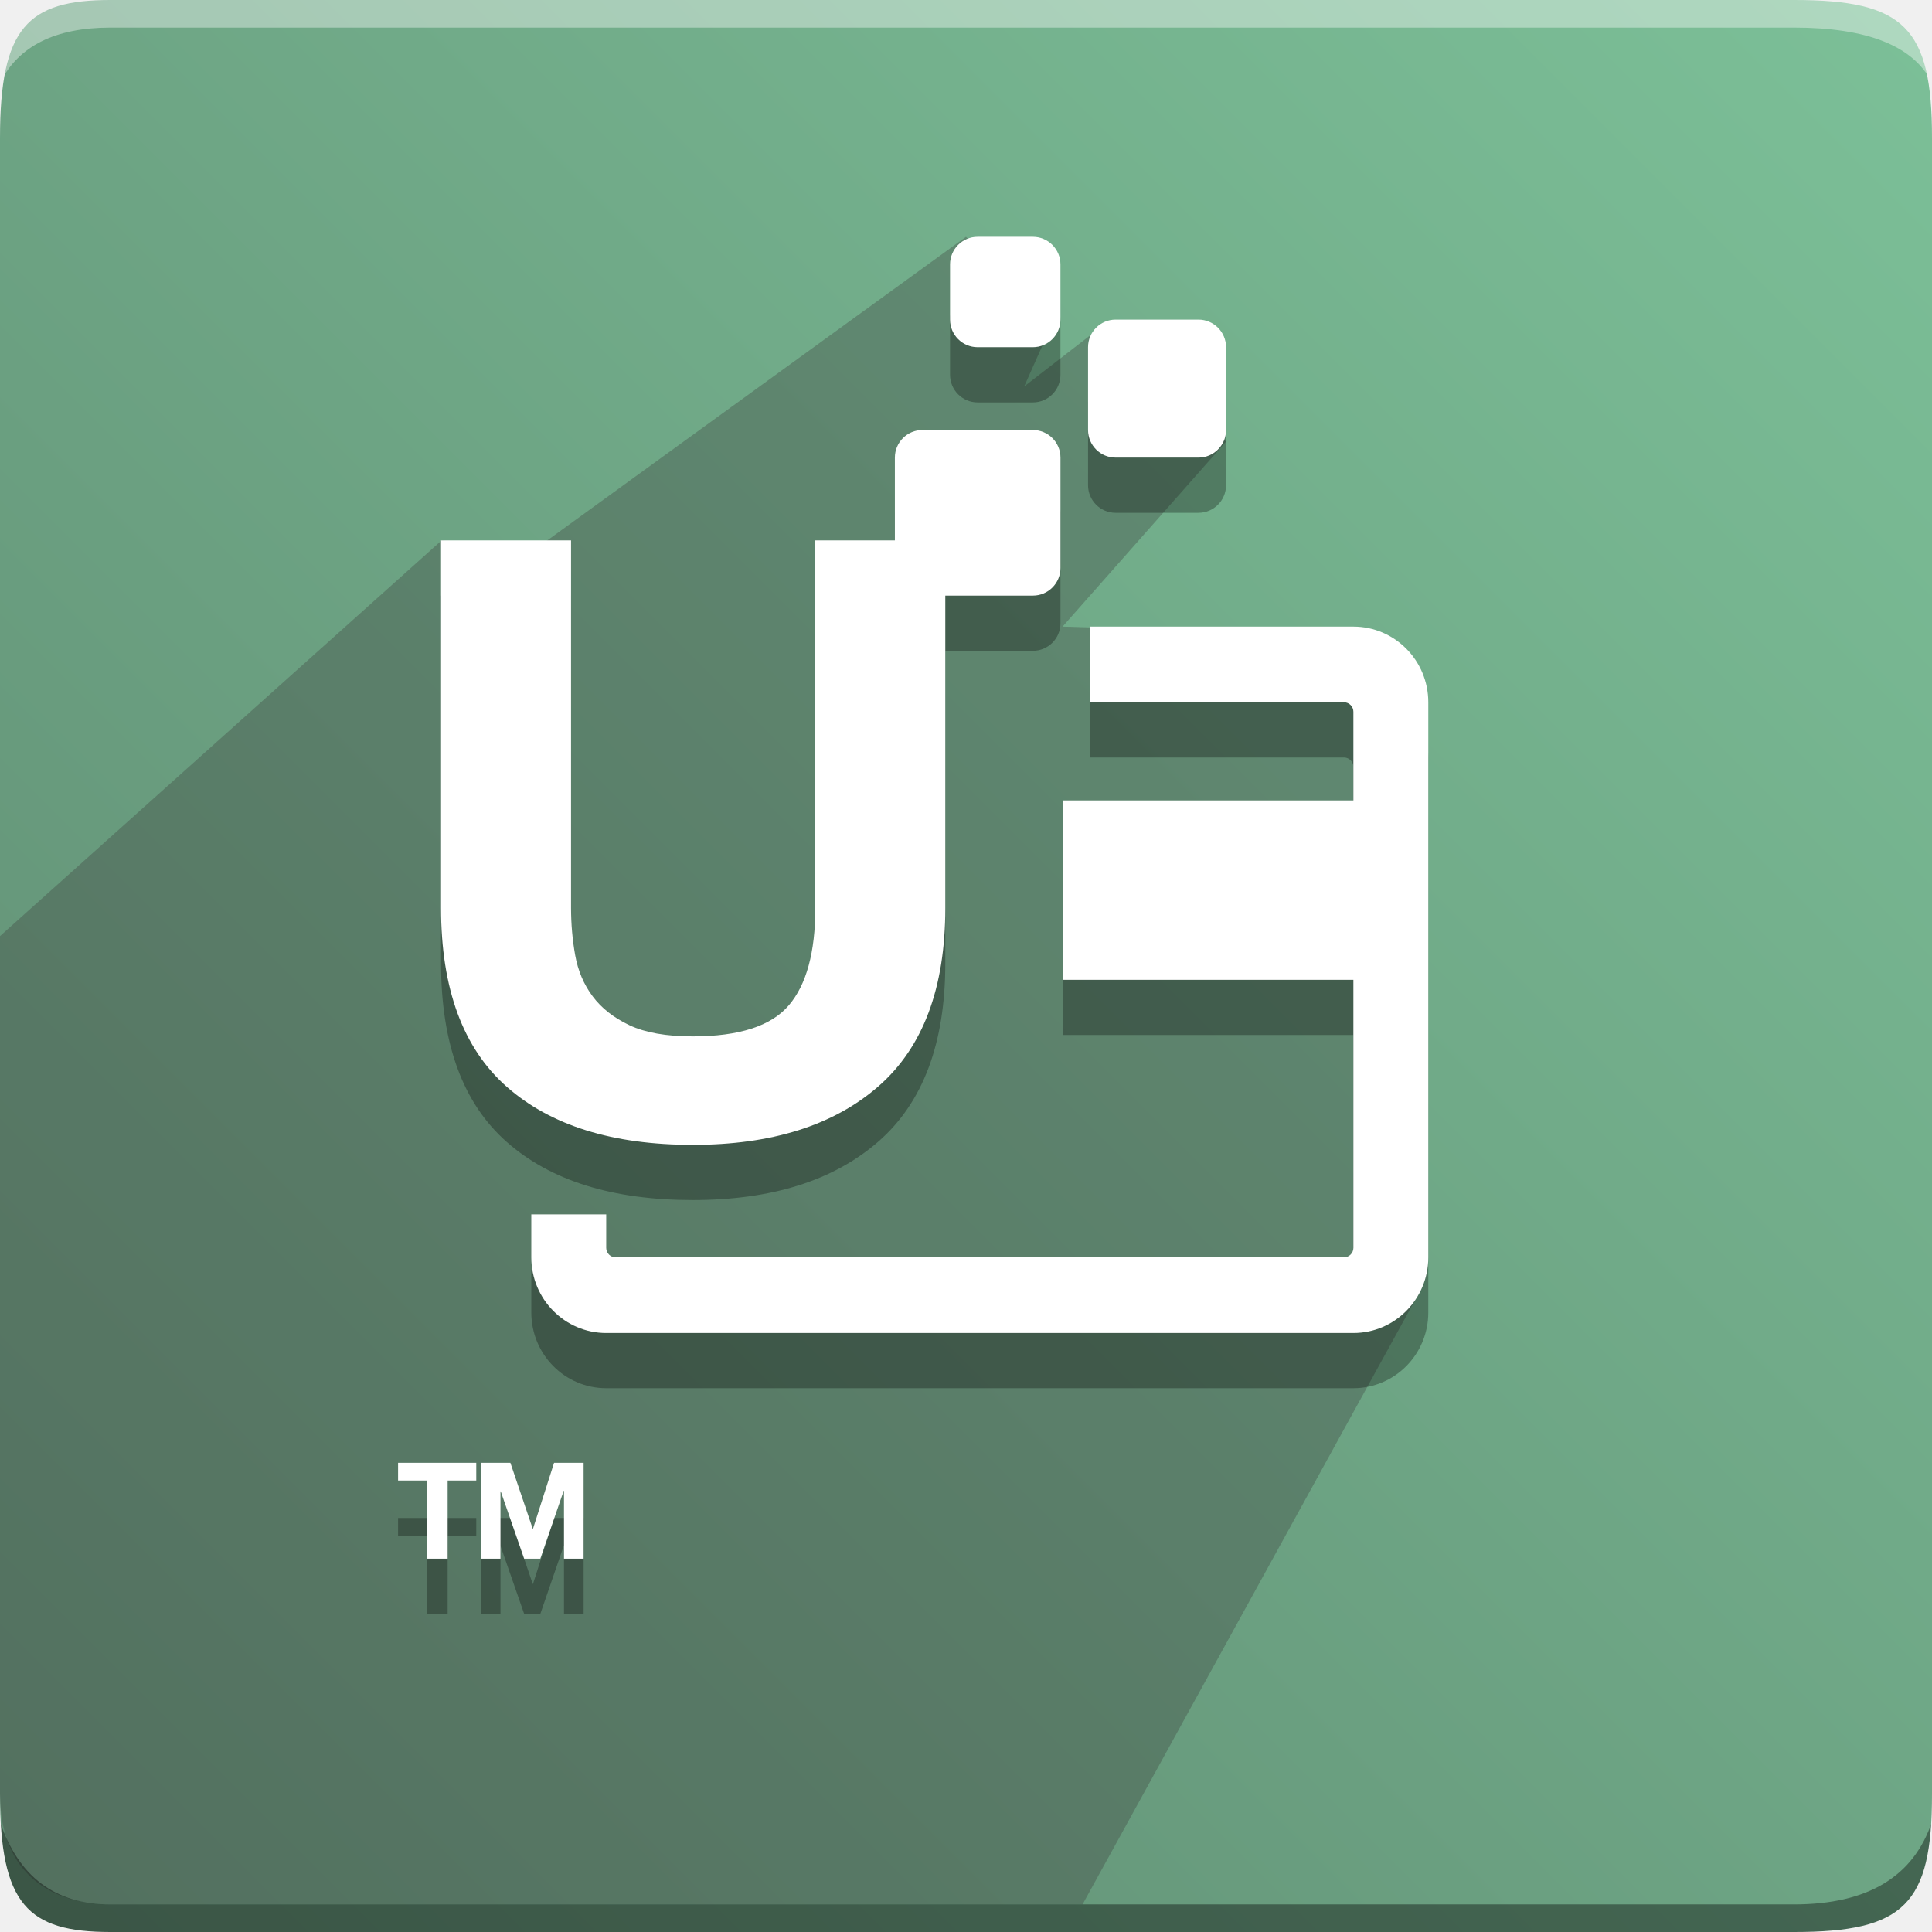
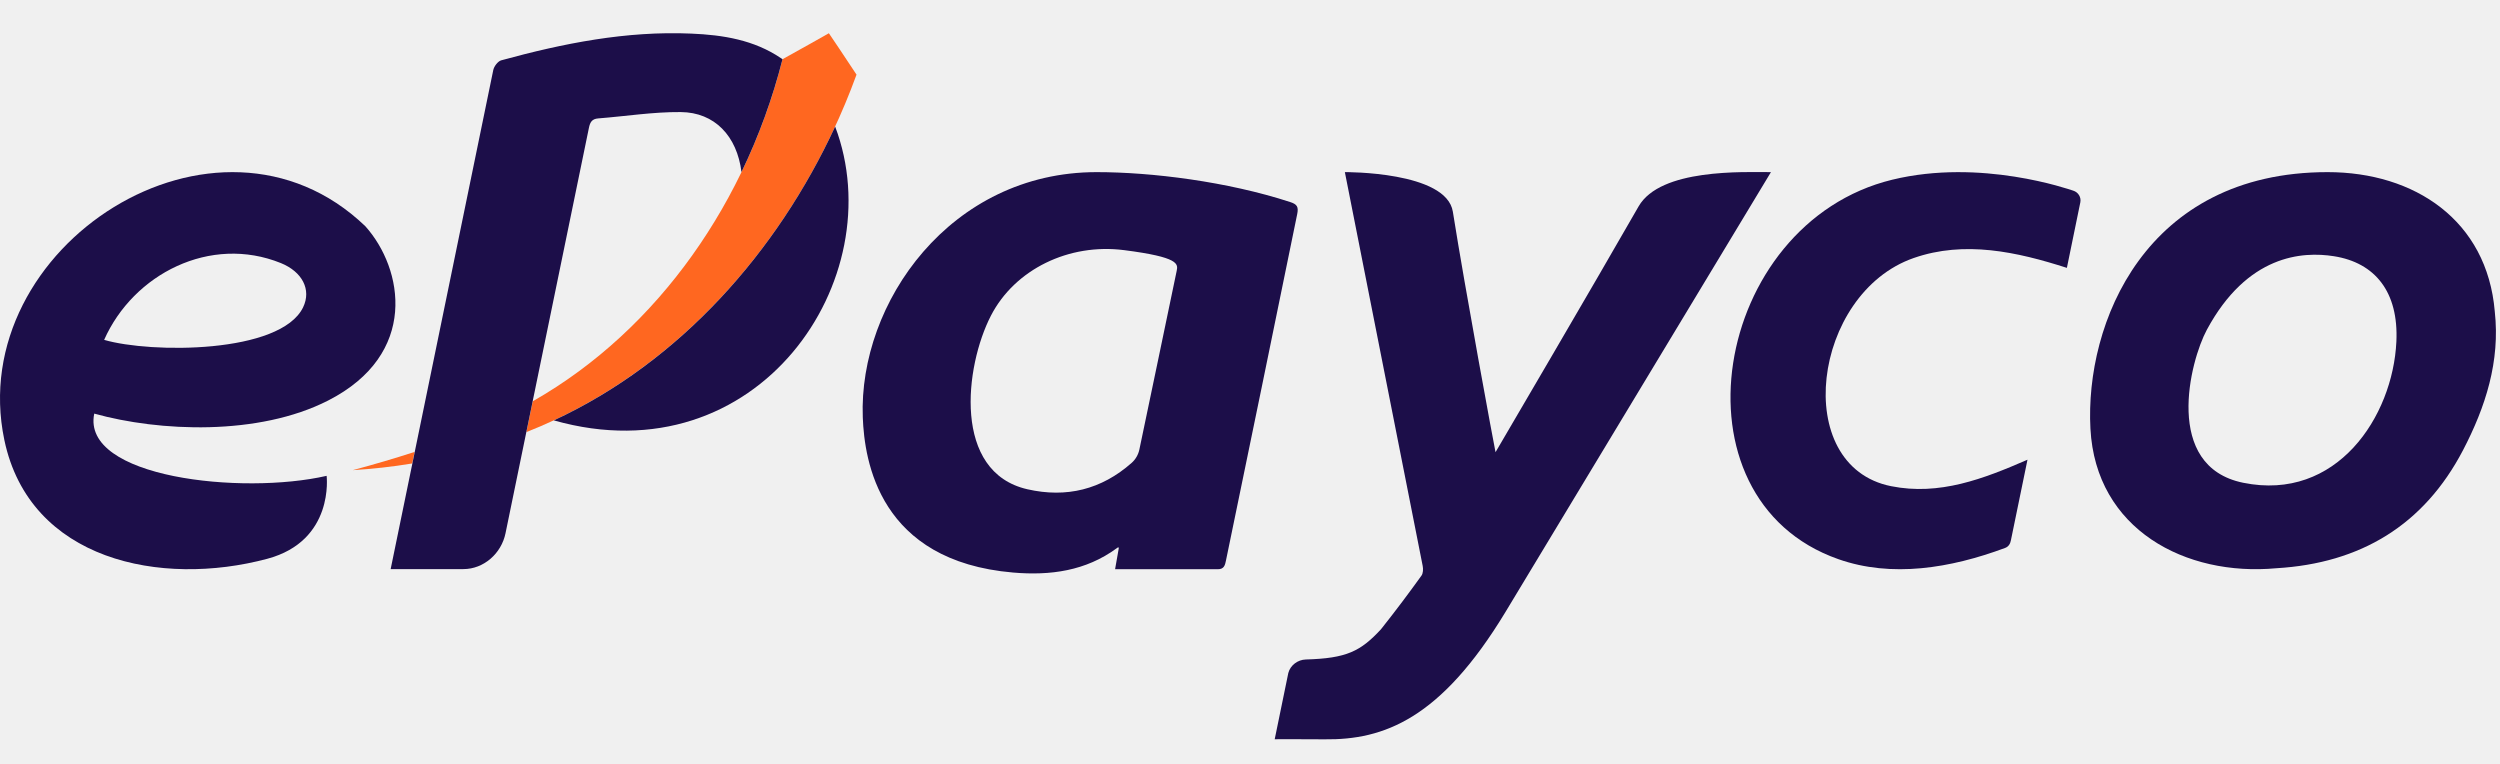
- <svg xmlns="http://www.w3.org/2000/svg" xmlns:xlink="http://www.w3.org/1999/xlink" width="70" height="70">
-   <defs>
-     <path id="a" d="M4 0h61c4 0 5 1 5 5v60c0 4-1 5-5 5H4c-3 0-4-1-4-5V5c0-4 1-5 4-5z" />
-     <linearGradient id="c" x1="100%" x2="0%" y1="0%" y2="100%">
-       <stop offset="0%" stop-color="#7CC098" />
-       <stop offset="100%" stop-color="#5F8A71" />
-     </linearGradient>
-     <path id="d" d="M32.423 21.58v-3a1 1 0 0 1 1-1h4a1 1 0 0 1 1 1v4a1 1 0 0 1-1 1H34.25V34.9c0 2.9-.81 5.055-2.43 6.465-1.62 1.41-3.86 2.115-6.72 2.115-2.9 0-5.145-.7-6.735-2.1-1.59-1.4-2.385-3.56-2.385-6.48V21.58h4.71V34.9c0 .58.05 1.15.15 1.71.1.56.31 1.055.63 1.485.32.43.765.78 1.335 1.05s1.335.405 2.295.405c1.68 0 2.84-.375 3.48-1.125.64-.75.96-1.925.96-3.525V21.58h2.883zM19.25 46h2.714v1.212c0 .188.152.343.339.343h26.394a.342.342 0 0 0 .339-.343V37.5H38.5V31h10.536v-3.212a.342.342 0 0 0-.339-.343H39.5v-2.742h9.536c1.5 0 2.714 1.228 2.714 2.742v20.11c0 1.514-1.213 2.742-2.714 2.742H21.964c-1.5 0-2.714-1.228-2.714-2.742V46zm-3.79 9.642h-1.037V55h2.833v.642h-1.037v2.832h-.76v-2.832zM17.422 55h1.07l.809 2.389h.01L20.075 55h1.07v3.474h-.711v-2.462h-.01l-.847 2.462h-.586l-.848-2.438h-.01v2.438h-.711V55zm23-41.42h3a1 1 0 0 1 1 1v3a1 1 0 0 1-1 1h-3a1 1 0 0 1-1-1v-3a1 1 0 0 1 1-1zm-5-3h2a1 1 0 0 1 1 1v2a1 1 0 0 1-1 1h-2a1 1 0 0 1-1-1v-2a1 1 0 0 1 1-1z" />
-     <path id="e" d="M32.423 19.58v-3a1 1 0 0 1 1-1h4a1 1 0 0 1 1 1v4a1 1 0 0 1-1 1H34.25V32.9c0 2.9-.81 5.055-2.43 6.465-1.62 1.41-3.86 2.115-6.72 2.115-2.9 0-5.145-.7-6.735-2.1-1.59-1.4-2.385-3.56-2.385-6.48V19.58h4.71V32.9c0 .58.05 1.15.15 1.71.1.56.31 1.055.63 1.485.32.43.765.78 1.335 1.05s1.335.405 2.295.405c1.68 0 2.84-.375 3.48-1.125.64-.75.96-1.925.96-3.525V19.58h2.883zM19.25 44h2.714v1.212c0 .188.152.343.339.343h26.394a.342.342 0 0 0 .339-.343V35.5H38.5V29h10.536v-3.212a.342.342 0 0 0-.339-.343H39.5v-2.742h9.536c1.5 0 2.714 1.228 2.714 2.742v20.11c0 1.514-1.213 2.742-2.714 2.742H21.964c-1.5 0-2.714-1.228-2.714-2.742V44zm-3.79 9.642h-1.037V53h2.833v.642h-1.037v2.832h-.76v-2.832zM17.422 53h1.07l.809 2.389h.01L20.075 53h1.07v3.474h-.711v-2.462h-.01l-.847 2.462h-.586l-.848-2.438h-.01v2.438h-.711V53zm23-41.42h3a1 1 0 0 1 1 1v3a1 1 0 0 1-1 1h-3a1 1 0 0 1-1-1v-3a1 1 0 0 1 1-1zm-5-3h2a1 1 0 0 1 1 1v2a1 1 0 0 1-1 1h-2a1 1 0 0 1-1-1v-2a1 1 0 0 1 1-1z" />
-   </defs>
-   <g fill="none" fill-rule="evenodd">
-     <mask id="b" fill="#fff">
-       <use xlink:href="#a" />
-     </mask>
-     <g mask="url(#b)">
-       <path fill="url(#c)" d="M0 0H70V70H0z" />
-       <path fill="#FFF" fill-opacity=".383" d="M4 1h61c2.667 0 4.333.667 5 2V0H0v3c.667-1.333 2-2 4-2z" />
-       <path fill="#393939" d="M4 69c-2 0-4-1-4-4V33.916L16 19.58l3.25.42L35 8.58 38 12l-.89 2 2.584-2 4.729 4-5.923 6.703L48 23l3.576 1.968-.236 22.01L39.224 69H4z" opacity=".324" />
-       <path fill="#000" fill-opacity=".383" d="M4 69h61c2.667 0 4.333-1 5-3v4H0v-4c.667 2 2 3 4 3z" />
-       <use fill="#000" fill-rule="nonzero" opacity=".3" xlink:href="#d" />
-       <use fill="#FFF" fill-rule="nonzero" xlink:href="#e" />
-     </g>
-   </g>
+ <svg xmlns="http://www.w3.org/2000/svg" width="203" height="62" viewBox="0 0 203 62" fill="none">
+   <path d="M33.664 36.695C33.6 37.007 33.536 37.322 33.472 37.633C31.867 37.9 30.256 38.078 28.645 38.177C30.355 37.716 32.031 37.229 33.664 36.695Z" fill="#FF6720" />
+   <path d="M69.549 6.06C64.957 18.683 55.502 30.078 42.743 35.086C42.743 35.086 43.255 32.584 43.259 32.584C53.616 26.689 60.684 16.133 63.541 4.807C64.55 4.26 67.304 2.699 67.304 2.699C67.304 2.699 68.758 4.842 69.549 6.06Z" fill="#FF6720" />
+   <path d="M47.817 10.397C47.91 9.939 48.054 9.653 48.576 9.615C50.812 9.44 53.044 9.081 55.273 9.1C58.027 9.119 59.849 11.049 60.208 13.974C61.627 11.033 62.741 7.958 63.539 4.807C63.5 4.779 63.462 4.753 63.423 4.728C61.223 3.237 58.709 2.836 56.128 2.728C50.853 2.499 45.745 3.516 40.698 4.899C40.429 4.976 40.118 5.383 40.054 5.685C39.609 7.841 31.721 46.211 31.721 46.211H37.623C39.285 46.211 40.711 44.94 41.047 43.305C41.05 43.312 47.433 12.282 47.817 10.397Z" fill="#1C0E49" />
+   <path d="M67.814 10.276C63.113 20.447 55.218 29.385 44.97 34.135C61.569 38.844 72.493 22.625 67.814 10.276Z" fill="#1C0E49" />
+   <path d="M29.663 18.368C17.609 6.804 -2.942 20.002 0.353 35.728C2.403 45.512 13.068 47.684 21.698 45.375C27.175 43.913 26.522 38.638 26.522 38.638C19.652 40.215 6.579 38.797 7.652 33.585C12.936 35.057 20.991 35.407 26.643 32.523C34.019 28.759 32.76 21.821 29.663 18.368ZM24.61 24.959C22.768 28.733 12.244 28.701 8.456 27.598C10.832 22.244 17.08 19.045 22.81 21.363C24.539 22.066 25.308 23.516 24.61 24.959Z" fill="#1C0E49" />
+   <path d="M104.755 16.403C99.65 14.74 93.527 13.977 89.043 13.977C77.177 13.977 69.709 24.581 70.058 33.884C70.192 37.455 71.4 45.559 82.266 46.491C85.283 46.749 88.162 46.364 90.683 44.513C90.702 44.498 90.878 44.342 90.836 44.564C90.747 45.083 90.545 46.221 90.545 46.221C90.545 46.221 96.21 46.221 98.897 46.221C99.403 46.221 99.474 45.874 99.547 45.521C101.479 36.142 103.423 26.781 105.331 17.395C105.453 16.804 105.335 16.587 104.755 16.403ZM95.547 21.993C94.529 26.829 93.543 31.671 92.515 36.511C92.425 36.927 92.207 37.305 91.887 37.588C89.447 39.744 86.603 40.453 83.425 39.728C77.334 38.339 78.333 29.763 80.466 25.627C82.41 21.862 86.804 19.735 91.278 20.311C95.756 20.883 95.663 21.43 95.547 21.993Z" fill="#1C0E49" />
+   <path d="M202.576 25.293C201.952 17.891 196.065 13.977 189 13.977C174.185 13.977 169.292 26.266 169.743 34.806C170.175 43.006 177.481 46.825 184.84 46.141C191.678 45.737 196.815 42.638 199.992 36.565C201.83 33.045 203.022 29.334 202.576 25.293ZM182.144 39.2C175.623 37.868 177.833 29.306 179.194 26.781C182.48 20.683 186.957 20.403 189.503 20.803C192.866 21.328 194.775 23.713 194.586 27.741C194.301 33.84 189.731 40.749 182.144 39.2Z" fill="#1C0E49" />
+   <path d="M103.506 60.026L104.611 54.647C104.777 54.017 105.376 53.569 106.033 53.55C109.344 53.458 110.478 52.885 112.134 51.098C113.399 49.502 114.356 48.221 115.42 46.745C115.561 46.552 115.573 46.205 115.522 45.951C113.729 36.911 109.203 13.977 109.203 13.977C109.203 13.977 117.453 13.904 117.972 17.192C118.968 23.487 121.325 36.215 121.437 36.717C121.729 36.218 129.444 23.067 133.053 16.762C134.824 13.669 141.572 13.977 143.801 13.977C137.149 25.013 124.23 46.415 122.216 49.741C116.983 58.37 112.377 60.093 107.554 60.033C106.241 60.017 103.506 60.026 103.506 60.026Z" fill="#1C0E49" />
+   <path d="M164.632 37.328C164.164 39.595 163.315 43.719 163.287 43.865C163.239 44.106 163.136 44.373 162.813 44.494C158.358 46.148 153.602 46.927 149.275 45.404C135.273 40.482 139.033 18.145 153.656 14.591C160.837 12.845 167.998 15.373 168.347 15.481C168.753 15.608 169.006 16.015 168.923 16.428C168.67 17.672 167.866 21.608 167.831 21.751C163.78 20.451 159.523 19.509 155.386 20.953C147.161 23.827 145.374 37.836 153.554 39.477C157.474 40.266 161.061 38.886 164.632 37.328Z" fill="#1C0E49" />
</svg>
